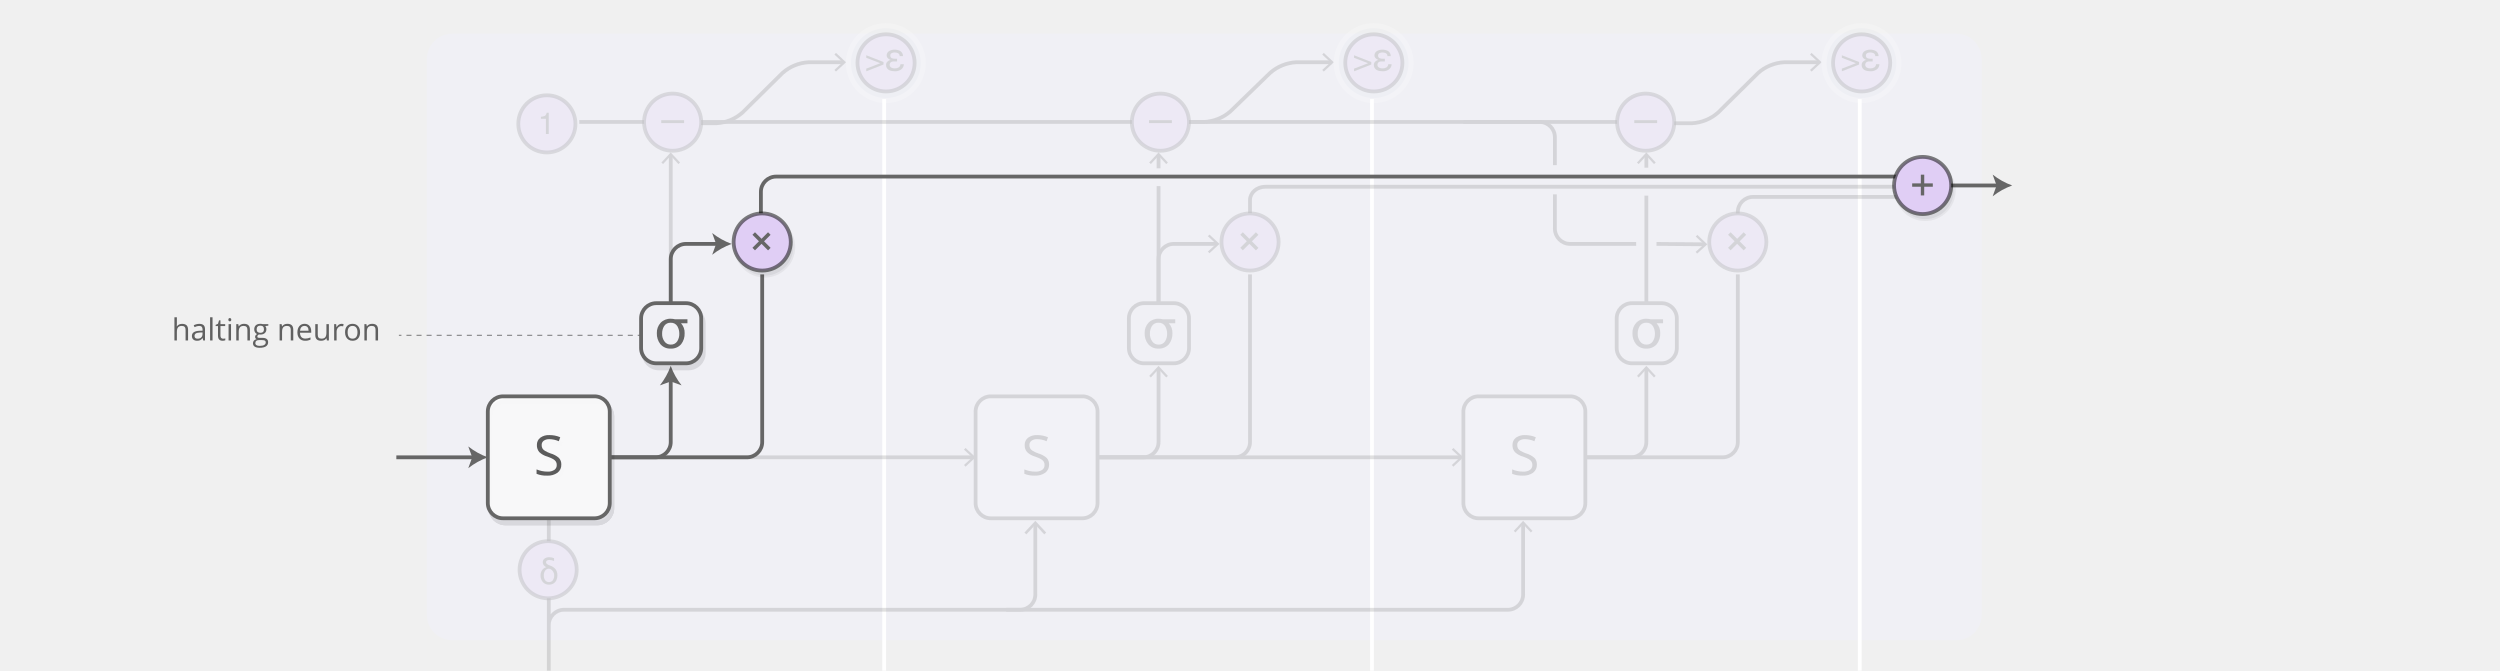
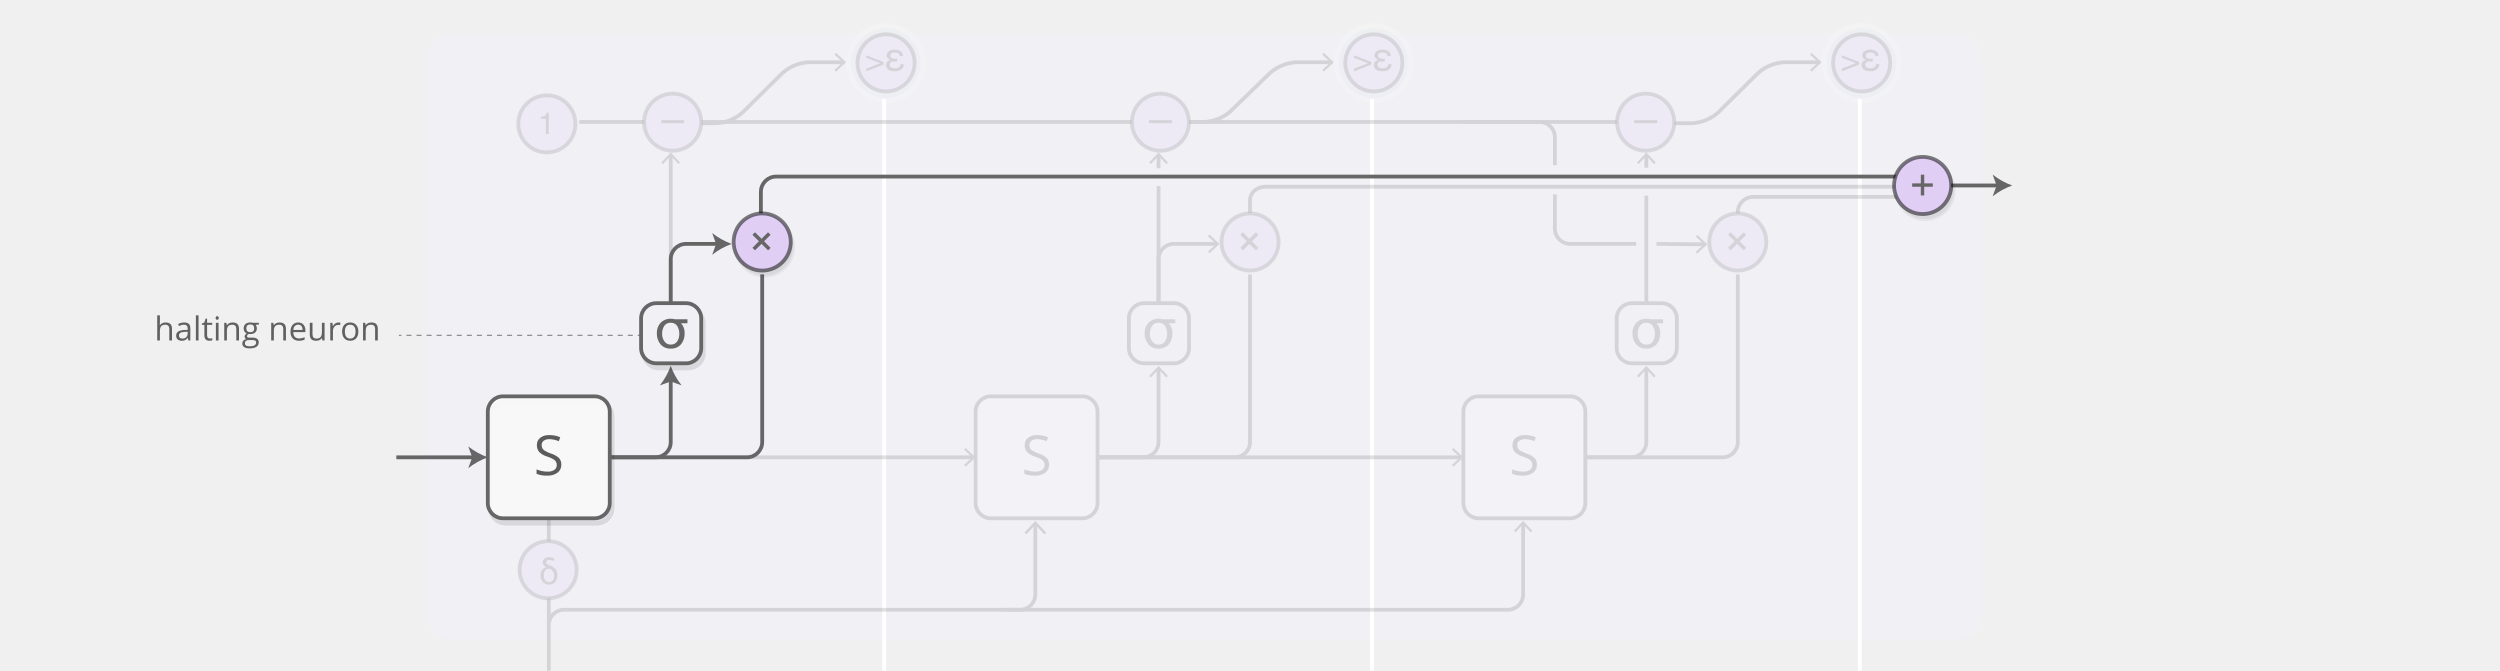
<svg xmlns="http://www.w3.org/2000/svg" xmlns:xlink="http://www.w3.org/1999/xlink" id="background" width="984" height="264" viewBox="0 0 984 264">
  <defs>
    <symbol id="op-halo" data-name="op-halo" viewBox="0 0 31.45 31.45">
      <circle cx="15.73" cy="15.73" r="14.73" fill="#e6eaf2" stroke="#fff" stroke-miterlimit="10" stroke-width="2" />
    </symbol>
    <symbol id="op-bg" data-name="op-bg" viewBox="0 0 24 24">
      <circle cx="12" cy="12" r="11.25" fill="#e0cef5" stroke="#000" stroke-miterlimit="10" stroke-opacity="0.5" stroke-width="1.5" />
    </symbol>
    <symbol id="op-sum_5" data-name="op-sum 5" viewBox="0 0 24 24">
      <use id="op-bg-3" data-name="op-bg" width="24" height="24" xlink:href="#op-bg" />
      <g>
        <path d="M11,12.65L4.21,15.32V14.26l5.51-2.12L4.21,10V9L11,11.66v1Z" fill="#666" />
        <path d="M16.34,11.45H15.48q-0.37,0-.73,0a1.84,1.84,0,0,0-.66.17,1,1,0,0,0-.46.42,1.19,1.19,0,0,0-.21.73,1.13,1.13,0,0,0,.2.67,1.4,1.4,0,0,0,.46.43,2.73,2.73,0,0,0,1.33.3,3,3,0,0,0,1.54-.37,1.66,1.66,0,0,0,.73-1.28H19a2.55,2.55,0,0,1-1.09,2.09,4,4,0,0,1-2.32.7,7.39,7.39,0,0,1-1.28-.11,4.23,4.23,0,0,1-1.17-.38A2.21,2.21,0,0,1,12,12.79a1.72,1.72,0,0,1,.55-1.3,2.33,2.33,0,0,1,1.2-.66v0a2.71,2.71,0,0,1-1.07-.69A1.56,1.56,0,0,1,12.24,9a1.8,1.8,0,0,1,.3-1,2,2,0,0,1,.74-0.69,4.19,4.19,0,0,1,2-.52,4.65,4.65,0,0,1,2.34.55,2.37,2.37,0,0,1,1.05,2H17.36a1.21,1.21,0,0,0-.64-1.15,3.21,3.21,0,0,0-1.36-.29,2.53,2.53,0,0,0-1.1.24,1,1,0,0,0-.58,1,1,1,0,0,0,.58,1,2.79,2.79,0,0,0,1.2.22h0.88v1.16Z" fill="#666" />
      </g>
    </symbol>
    <symbol id="op-sum_4" data-name="op-sum 4" viewBox="0 0 24 24">
      <use id="op-bg-6" data-name="op-bg" width="24" height="24" xlink:href="#op-bg" />
      <path d="M7.51,11.21h9v1.15h-9V11.21Z" fill="#666" />
    </symbol>
    <symbol id="op-sum_3" data-name="op-sum 3" viewBox="0 0 24 24">
      <use id="op-bg-9" data-name="op-bg" width="24" height="24" xlink:href="#op-bg" />
      <path d="M9.65,10V9.21a4.3,4.3,0,0,0,1.59-.37,1.83,1.83,0,0,0,.67-1.23h0.83V16H11.62V10h-2Z" fill="#666" />
    </symbol>
    <symbol id="op-x" data-name="op-x" viewBox="0 0 24 24">
      <use id="op-bg-18" data-name="op-bg" width="24" height="24" xlink:href="#op-bg" />
      <path d="M9.16,15.28l-1-1,2.56-2.56L8.16,9.16l1-1,2.58,2.58L14.3,8.17l1,1-2.56,2.56,2.57,2.57-1,1-2.57-2.57Z" fill="#666" />
    </symbol>
    <symbol id="rnn-bg" data-name="rnn-bg" viewBox="0 0 49.5 49.5">
      <rect x="0.75" y="0.75" width="48" height="48" rx="6" ry="6" fill="#fff" fill-opacity="0.8" stroke="#666" stroke-width="1.5" />
    </symbol>
    <symbol id="rnn-s" data-name="rnn-s" viewBox="0 0 49.5 49.5">
      <use id="rnn-bg-3" data-name="rnn-bg" width="49.5" height="49.5" xlink:href="#rnn-bg" />
      <path d="M29.68,27.61a3.81,3.81,0,0,1-1.49,3.2,6.46,6.46,0,0,1-4,1.15,10.1,10.1,0,0,1-4.25-.71V29.51a11.16,11.16,0,0,0,2.08.64,10.92,10.92,0,0,0,2.23.23,4.49,4.49,0,0,0,2.72-.69,2.25,2.25,0,0,0,.92-1.91,2.45,2.45,0,0,0-.32-1.32,3,3,0,0,0-1.08-1,15.14,15.14,0,0,0-2.31-1A7.38,7.38,0,0,1,21,22.68a4.06,4.06,0,0,1-.93-2.77A3.45,3.45,0,0,1,21.45,17,5.61,5.61,0,0,1,25,16a10.54,10.54,0,0,1,4.26.85l-0.56,1.57A9.63,9.63,0,0,0,25,17.6a3.62,3.62,0,0,0-2.24.62,2,2,0,0,0-.81,1.71,2.62,2.62,0,0,0,.3,1.32,2.8,2.8,0,0,0,1,.95,12.47,12.47,0,0,0,2.16,1A8.56,8.56,0,0,1,28.76,25,3.68,3.68,0,0,1,29.68,27.61Z" fill="#5b5b5b" />
    </symbol>
    <symbol id="op-sum_2" data-name="op-sum 2" viewBox="0 0 24 24">
      <use width="24" height="24" xlink:href="#op-bg" />
      <path d="M9.88,9.08a1.77,1.77,0,0,1,.69-1.47,3,3,0,0,1,1.89-.54,4.84,4.84,0,0,1,1.87.38v1.1a5.22,5.22,0,0,0-1.88-.4,1.57,1.57,0,0,0-.93.25,0.78,0.78,0,0,0-.35.67q0,0.74,1.51,1.26a4.6,4.6,0,0,1,2.22,1.44A3.75,3.75,0,0,1,15.64,14v0.27a4.23,4.23,0,0,1-.4,1.87,3,3,0,0,1-1.15,1.28,3.29,3.29,0,0,1-1.74.45,3.08,3.08,0,0,1-2.42-1A3.86,3.86,0,0,1,9,14.22V14.13a3.42,3.42,0,0,1,.64-2A2.76,2.76,0,0,1,11.29,11v0a2.36,2.36,0,0,1-1-.75A1.76,1.76,0,0,1,9.88,9.08Zm0.42,5.2a3,3,0,0,0,.55,1.89,1.8,1.8,0,0,0,1.49.69,1.79,1.79,0,0,0,1.48-.69,3.23,3.23,0,0,0,.55-2,2.67,2.67,0,0,0-.58-1.67,2.35,2.35,0,0,0-1.43-.92,1.81,1.81,0,0,0-1.49.7A3.19,3.19,0,0,0,10.3,14.28Z" fill="#666" />
    </symbol>
    <symbol id="rnn-sigma" data-name="rnn-sigma" viewBox="0 0 25.17 25.17">
      <rect x="0.75" y="0.75" width="23.67" height="23.67" rx="6" ry="6" fill="#f0f0f5" stroke="#666" stroke-width="1.5" />
      <path d="M19,8.67H16.48a5.39,5.39,0,0,1,1.41,3.87,6.62,6.62,0,0,1-1.37,4.36,5.13,5.13,0,0,1-4.11,1.73,5,5,0,0,1-4.09-1.78,6.66,6.66,0,0,1-1.37-4.32,5.73,5.73,0,0,1,1.5-4.07,5.22,5.22,0,0,1,4-1.58,6.18,6.18,0,0,1,1.67.21H19V8.67ZM15.8,12.78a5.89,5.89,0,0,0-.74-2.92,2.87,2.87,0,0,0-2.65-1.41A2.86,2.86,0,0,0,9.8,9.79a5.53,5.53,0,0,0-.77,3,4.82,4.82,0,0,0,.91,3,2.89,2.89,0,0,0,2.47,1.26A2.88,2.88,0,0,0,15,15.74,5.37,5.37,0,0,0,15.8,12.78Z" fill="#666" />
    </symbol>
    <symbol id="op-sum" data-name="op-sum" viewBox="0 0 24 24">
      <use id="op-bg-32" data-name="op-bg" width="24" height="24" xlink:href="#op-bg" />
      <path d="M7.88,12.5V11.18h3.41V7.75h1.34v3.43H16V12.5H12.62v3.42H11.29V12.5H7.88Z" fill="#666" />
    </symbol>
  </defs>
  <rect x="168" y="13.25" width="612" height="238.75" rx="10" ry="10" fill="#f0f0f5" />
  <line x1="348" y1="39" x2="348" y2="264" stroke="#fff" stroke-miterlimit="10" stroke-width="1.5" />
  <line x1="540" y1="39" x2="540" y2="264" stroke="#fff" stroke-miterlimit="10" stroke-width="1.5" />
  <line x1="732" y1="39" x2="732" y2="264" stroke="#fff" stroke-miterlimit="10" stroke-width="1.5" />
  <g opacity="0.6">
-     <text transform="translate(67.62 134)" font-size="12" font-family="Open Sans">halting neuron</text>
+     <text transform="translate(60.76 134)" font-size="13" font-family="Open Sans">halting neuron</text>
  </g>
  <g opacity="0.4">
    <g>
      <line x1="157" y1="132" x2="158" y2="132" fill="none" stroke="#000" stroke-miterlimit="10" stroke-width="0.5" />
      <line x1="159.98" y1="132" x2="250.01" y2="132" fill="none" stroke="#000" stroke-miterlimit="10" stroke-width="0.5" stroke-dasharray="1.98 1.98" />
      <line x1="251" y1="132" x2="252" y2="132" fill="none" stroke="#000" stroke-miterlimit="10" stroke-width="0.5" />
    </g>
  </g>
  <g opacity="0.2">
    <g>
      <path d="M396,240H593.5a6,6,0,0,0,6-6V206" fill="none" stroke="#666" stroke-miterlimit="10" stroke-width="1.5" />
      <polygon points="603.18 208.96 602.52 209.57 599.5 206.32 596.48 209.57 595.82 208.96 599.5 205 603.18 208.96" fill="#666" />
    </g>
    <g>
      <path d="M407.5,206.14V234a6,6,0,0,1-6,6H222a6,6,0,0,0-6,6v18h0V204" fill="none" stroke="#666" stroke-miterlimit="10" stroke-width="1.5" />
      <polygon points="403.21 209.62 403.98 210.33 407.5 206.54 411.02 210.33 411.79 209.62 407.5 205 403.21 209.62" fill="#666" />
    </g>
    <g>
      <line x1="240" y1="180" x2="383.02" y2="180" fill="none" stroke="#666" stroke-miterlimit="10" stroke-width="1.5" />
      <polygon points="380.04 183.68 379.43 183.02 382.68 180 379.43 176.98 380.04 176.32 384 180 380.04 183.68" fill="#666" />
    </g>
    <g>
      <line x1="432" y1="180" x2="575.02" y2="180" fill="none" stroke="#666" stroke-miterlimit="10" stroke-width="1.5" />
      <polygon points="572.04 183.68 571.43 183.02 574.68 180 571.43 176.98 572.04 176.32 576 180 572.04 183.68" fill="#666" />
    </g>
    <g>
      <path d="M432,180h18a6,6,0,0,0,6-6V145" fill="none" stroke="#666" stroke-miterlimit="10" stroke-width="1.5" />
      <polygon points="459.68 147.96 459.02 148.57 456 145.32 452.98 148.57 452.32 147.96 456 144 459.68 147.96" fill="#666" />
    </g>
    <g>
      <path d="M624,180h18a6,6,0,0,0,6-6V145" fill="none" stroke="#666" stroke-miterlimit="10" stroke-width="1.5" />
      <polygon points="651.68 147.96 651.02 148.57 648 145.32 644.98 148.57 644.32 147.96 648 144 651.68 147.96" fill="#666" />
    </g>
    <path d="M432,180h54a6,6,0,0,0,6-6V108" fill="none" stroke="#666" stroke-miterlimit="10" stroke-width="1.5" />
    <path d="M624,180h54a6,6,0,0,0,6-6V108" fill="none" stroke="#666" stroke-miterlimit="10" stroke-width="1.5" />
    <g>
      <line x1="264" y1="132" x2="264" y2="60.97" fill="none" stroke="#666" stroke-miterlimit="10" stroke-width="1.5" />
      <polygon points="267.68 63.96 267.02 64.57 264 61.32 260.98 64.57 260.32 63.96 264 60 267.68 63.96" fill="#666" />
    </g>
    <g>
      <line x1="456" y1="66.25" x2="456" y2="60.97" fill="none" stroke="#666" stroke-miterlimit="10" stroke-width="1.5" />
      <polygon points="459.68 63.96 459.02 64.57 456 61.32 452.98 64.57 452.32 63.96 456 60 459.68 63.96" fill="#666" />
    </g>
    <line x1="456" y1="132" x2="456" y2="73.25" fill="none" stroke="#666" stroke-miterlimit="10" stroke-width="1.5" />
    <g>
      <line x1="648" y1="66" x2="648" y2="60.97" fill="none" stroke="#666" stroke-miterlimit="10" stroke-width="1.5" />
      <polygon points="651.68 63.96 651.02 64.57 648 61.32 644.98 64.57 644.32 63.96 648 60 651.68 63.96" fill="#666" />
    </g>
    <line x1="648" y1="132" x2="648" y2="77" fill="none" stroke="#666" stroke-miterlimit="10" stroke-width="1.5" />
    <g>
      <path d="M456,132V102a6,6,0,0,1,6-6h17" fill="none" stroke="#666" stroke-miterlimit="10" stroke-width="1.5" />
      <polygon points="476.04 99.68 475.43 99.02 478.68 96 475.43 92.98 476.04 92.32 480 96 476.04 99.68" fill="#666" />
    </g>
    <path d="M492,84V78.75c0-2.89,2.7-5.25,6-5.25H756" fill="none" stroke="#666" stroke-miterlimit="10" stroke-width="1.5" />
    <path d="M684,95V83.5a6,6,0,0,1,6-6h66" fill="none" stroke="#666" stroke-miterlimit="10" stroke-width="1.5" />
    <line x1="228" y1="48" x2="648" y2="48" fill="none" stroke="#666" stroke-miterlimit="10" stroke-width="1.5" />
    <g>
      <path d="M264,48.5h18a16.83,16.83,0,0,0,10.26-4.22L308,28.72a16.83,16.83,0,0,1,10.26-4.22H332" fill="none" stroke="#666" stroke-miterlimit="10" stroke-width="1.5" />
      <polygon points="329.04 28.18 328.43 27.52 331.68 24.5 328.43 21.48 329.04 20.82 333 24.5 329.04 28.18" fill="#666" />
    </g>
    <g>
      <path d="M456,48h18a17.11,17.11,0,0,0,10.31-4.18l15.63-15.15a17.11,17.11,0,0,1,10.31-4.18H524" fill="none" stroke="#666" stroke-miterlimit="10" stroke-width="1.5" />
      <polygon points="521.04 28.18 520.43 27.52 523.68 24.5 520.43 21.48 521.04 20.82 525 24.5 521.04 28.18" fill="#666" />
    </g>
    <g>
      <path d="M648,48.5h18a16.83,16.83,0,0,0,10.26-4.22L692,28.72a16.83,16.83,0,0,1,10.26-4.22H716" fill="none" stroke="#666" stroke-miterlimit="10" stroke-width="1.5" />
      <polygon points="713.04 28.18 712.43 27.52 715.68 24.5 712.43 21.48 713.04 20.82 717 24.5 713.04 28.18" fill="#666" />
    </g>
    <g>
      <line x1="652" y1="96" x2="671.02" y2="96.16" fill="none" stroke="#666" stroke-miterlimit="10" stroke-width="1.5" />
      <polygon points="668.01 99.81 667.4 99.15 670.68 96.15 667.45 93.11 668.07 92.45 672 96.17 668.01 99.81" fill="#666" />
    </g>
    <path d="M612,76.5V90a6,6,0,0,0,6,6h26" fill="none" stroke="#666" stroke-miterlimit="10" stroke-width="1.5" />
    <path d="M576,48h30a6,6,0,0,1,6,6V65" fill="none" stroke="#666" stroke-miterlimit="10" stroke-width="1.5" />
    <use id="op-halo-3" data-name="op-halo" width="31.45" height="31.45" transform="translate(332.94 9.11)" xlink:href="#op-halo" />
    <use id="op-halo-6" data-name="op-halo" width="31.45" height="31.45" transform="translate(524.94 9.11)" xlink:href="#op-halo" />
    <use id="op-halo-9" data-name="op-halo" width="31.45" height="31.45" transform="translate(716.94 9.11)" xlink:href="#op-halo" />
    <use width="24" height="24" transform="translate(336.75 12.75)" xlink:href="#op-sum_5" />
    <use width="24" height="24" transform="translate(252.75 36.09)" xlink:href="#op-sum_4" />
    <use width="24" height="24" transform="translate(203.25 36.75)" xlink:href="#op-sum_3" />
    <use width="24" height="24" transform="translate(528.74 12.75)" xlink:href="#op-sum_5" />
    <use width="24" height="24" transform="translate(444.74 36.09)" xlink:href="#op-sum_4" />
    <use width="24" height="24" transform="translate(480.01 83.25)" xlink:href="#op-x" />
    <use width="49.5" height="49.5" transform="translate(383.24 155.25)" xlink:href="#rnn-s" />
    <use width="24" height="24" transform="translate(720.74 12.75)" xlink:href="#op-sum_5" />
    <use width="24" height="24" transform="translate(635.74 36.09)" xlink:href="#op-sum_4" />
    <use id="op-x-5" data-name="op-x" width="24" height="24" transform="translate(672 83.25)" xlink:href="#op-x" />
    <use width="49.5" height="49.5" transform="translate(575.24 155.25)" xlink:href="#rnn-s" />
    <use width="24" height="24" transform="translate(203.75 212.25)" xlink:href="#op-sum_2" />
    <use id="rnn-sigma-3" data-name="rnn-sigma" width="25.17" height="25.17" transform="translate(443.58 118.58)" xlink:href="#rnn-sigma" />
    <use id="rnn-sigma-6" data-name="rnn-sigma" width="25.17" height="25.17" transform="translate(635.58 118.58)" xlink:href="#rnn-sigma" />
  </g>
  <path d="M240,180h54a6,6,0,0,0,6-6V108" fill="none" stroke="#666" stroke-miterlimit="10" stroke-width="1.5" />
  <g>
    <line x1="156" y1="180" x2="186.57" y2="180" fill="none" stroke="#666" stroke-miterlimit="10" stroke-width="1.5" />
    <path d="M192,180a27.2,27.2,0,0,0-7.69,4.28l1.55-4.28-1.55-4.28A27.18,27.18,0,0,0,192,180Z" fill="#666" />
  </g>
  <g>
    <line x1="762" y1="73" x2="786.57" y2="73" fill="none" stroke="#666" stroke-miterlimit="10" stroke-width="1.5" />
    <path d="M792,73a27.2,27.2,0,0,0-7.69,4.28L785.86,73l-1.55-4.28A27.17,27.17,0,0,0,792,73Z" fill="#666" />
  </g>
  <g>
    <path d="M240,180h18a6,6,0,0,0,6-6V149.43" fill="none" stroke="#666" stroke-miterlimit="10" stroke-width="1.5" />
    <path d="M264,144a27.2,27.2,0,0,0,4.28,7.69L264,150.14l-4.28,1.55A27.17,27.17,0,0,0,264,144Z" fill="#666" />
  </g>
  <g>
    <path d="M264,132V102a6,6,0,0,1,6-6h12.57" fill="none" stroke="#666" stroke-miterlimit="10" stroke-width="1.5" />
    <path d="M288,96a27.2,27.2,0,0,0-7.69,4.28L281.86,96l-1.55-4.28A27.17,27.17,0,0,0,288,96Z" fill="#666" />
  </g>
  <path d="M299.49,84V75.5a6,6,0,0,1,6-6H756" fill="none" stroke="#666" stroke-miterlimit="10" stroke-width="1.5" />
  <g id="_Group_" data-name="&lt;Group&gt;">
    <g opacity="0.1">
      <circle cx="757.75" cy="75" r="11.25" />
      <circle cx="757.75" cy="75" r="11.25" fill="none" stroke="#000" stroke-miterlimit="10" stroke-width="1.5" opacity="0.5" />
      <path d="M753.63,75.49V74.18H757V70.75h1.34v3.43h3.41v1.31h-3.41v3.42H757V75.49h-3.41Z" />
    </g>
    <use width="24" height="24" transform="translate(744.75 61)" xlink:href="#op-sum" />
  </g>
  <g>
    <g opacity="0.1">
      <circle cx="301" cy="97.25" r="11.25" />
      <circle cx="301" cy="97.25" r="11.25" fill="none" stroke="#000" stroke-miterlimit="10" stroke-width="1.5" opacity="0.5" />
      <path d="M298.16,100.53l-1-1L299.73,97l-2.58-2.58,1-1L300.74,96l2.56-2.56,1,1L301.72,97l2.57,2.57-1,1L300.72,98Z" />
    </g>
    <use width="24" height="24" transform="translate(288 83.25)" xlink:href="#op-x" />
  </g>
  <g>
    <g opacity="0.1">
      <rect x="193" y="158" width="48" height="48" rx="6" ry="6" opacity="0.8" />
      <rect x="193" y="158" width="48" height="48" rx="6" ry="6" fill="none" stroke="#000" stroke-width="1.5" />
      <rect x="193" y="158" width="48" height="48" rx="6" ry="6" fill="none" stroke="#000" stroke-width="1.5" />
      <rect x="193" y="158" width="48" height="48" rx="6" ry="6" fill="none" stroke="#000" stroke-width="1.5" />
      <path d="M221.93,184.86a3.81,3.81,0,0,1-1.49,3.2,6.46,6.46,0,0,1-4,1.15,10.1,10.1,0,0,1-4.25-.71v-1.74a11.16,11.16,0,0,0,2.08.64,10.92,10.92,0,0,0,2.23.23,4.49,4.49,0,0,0,2.72-.69,2.25,2.25,0,0,0,.92-1.91,2.45,2.45,0,0,0-.32-1.32,3,3,0,0,0-1.08-1,15.14,15.14,0,0,0-2.31-1,7.38,7.38,0,0,1-3.1-1.84,4.06,4.06,0,0,1-.93-2.77,3.45,3.45,0,0,1,1.35-2.86,5.61,5.61,0,0,1,3.57-1.06,10.54,10.54,0,0,1,4.26.85L221,175.66a9.63,9.63,0,0,0-3.74-.81,3.62,3.62,0,0,0-2.24.62,2,2,0,0,0-.81,1.71,2.62,2.62,0,0,0,.3,1.32,2.8,2.8,0,0,0,1,.95,12.47,12.47,0,0,0,2.16,1,8.56,8.56,0,0,1,3.37,1.87A3.68,3.68,0,0,1,221.93,184.86Z" />
    </g>
    <use width="49.5" height="49.5" transform="translate(191.25 155.25)" xlink:href="#rnn-s" />
  </g>
  <g id="_Group_2" data-name="&lt;Group&gt;">
    <g opacity="0.1">
      <rect x="253.33" y="121.33" width="23.67" height="23.67" rx="6" ry="6" stroke="#000" stroke-width="1.5" />
      <path d="M271.54,129.25h-2.48a5.39,5.39,0,0,1,1.41,3.87,6.62,6.62,0,0,1-1.37,4.36,5.13,5.13,0,0,1-4.11,1.73,5,5,0,0,1-4.09-1.78,6.66,6.66,0,0,1-1.37-4.32A5.73,5.73,0,0,1,261,129a5.22,5.22,0,0,1,4-1.58,6.18,6.18,0,0,1,1.67.21h4.88v1.57Zm-3.16,4.11a5.89,5.89,0,0,0-.74-2.92,3.2,3.2,0,0,0-5.26-.06,5.53,5.53,0,0,0-.77,3,4.82,4.82,0,0,0,.91,3,3.11,3.11,0,0,0,5.05-.06A5.37,5.37,0,0,0,268.39,133.37Z" />
    </g>
    <use width="25.17" height="25.17" transform="translate(251.58 118.58)" xlink:href="#rnn-sigma" />
  </g>
</svg>
